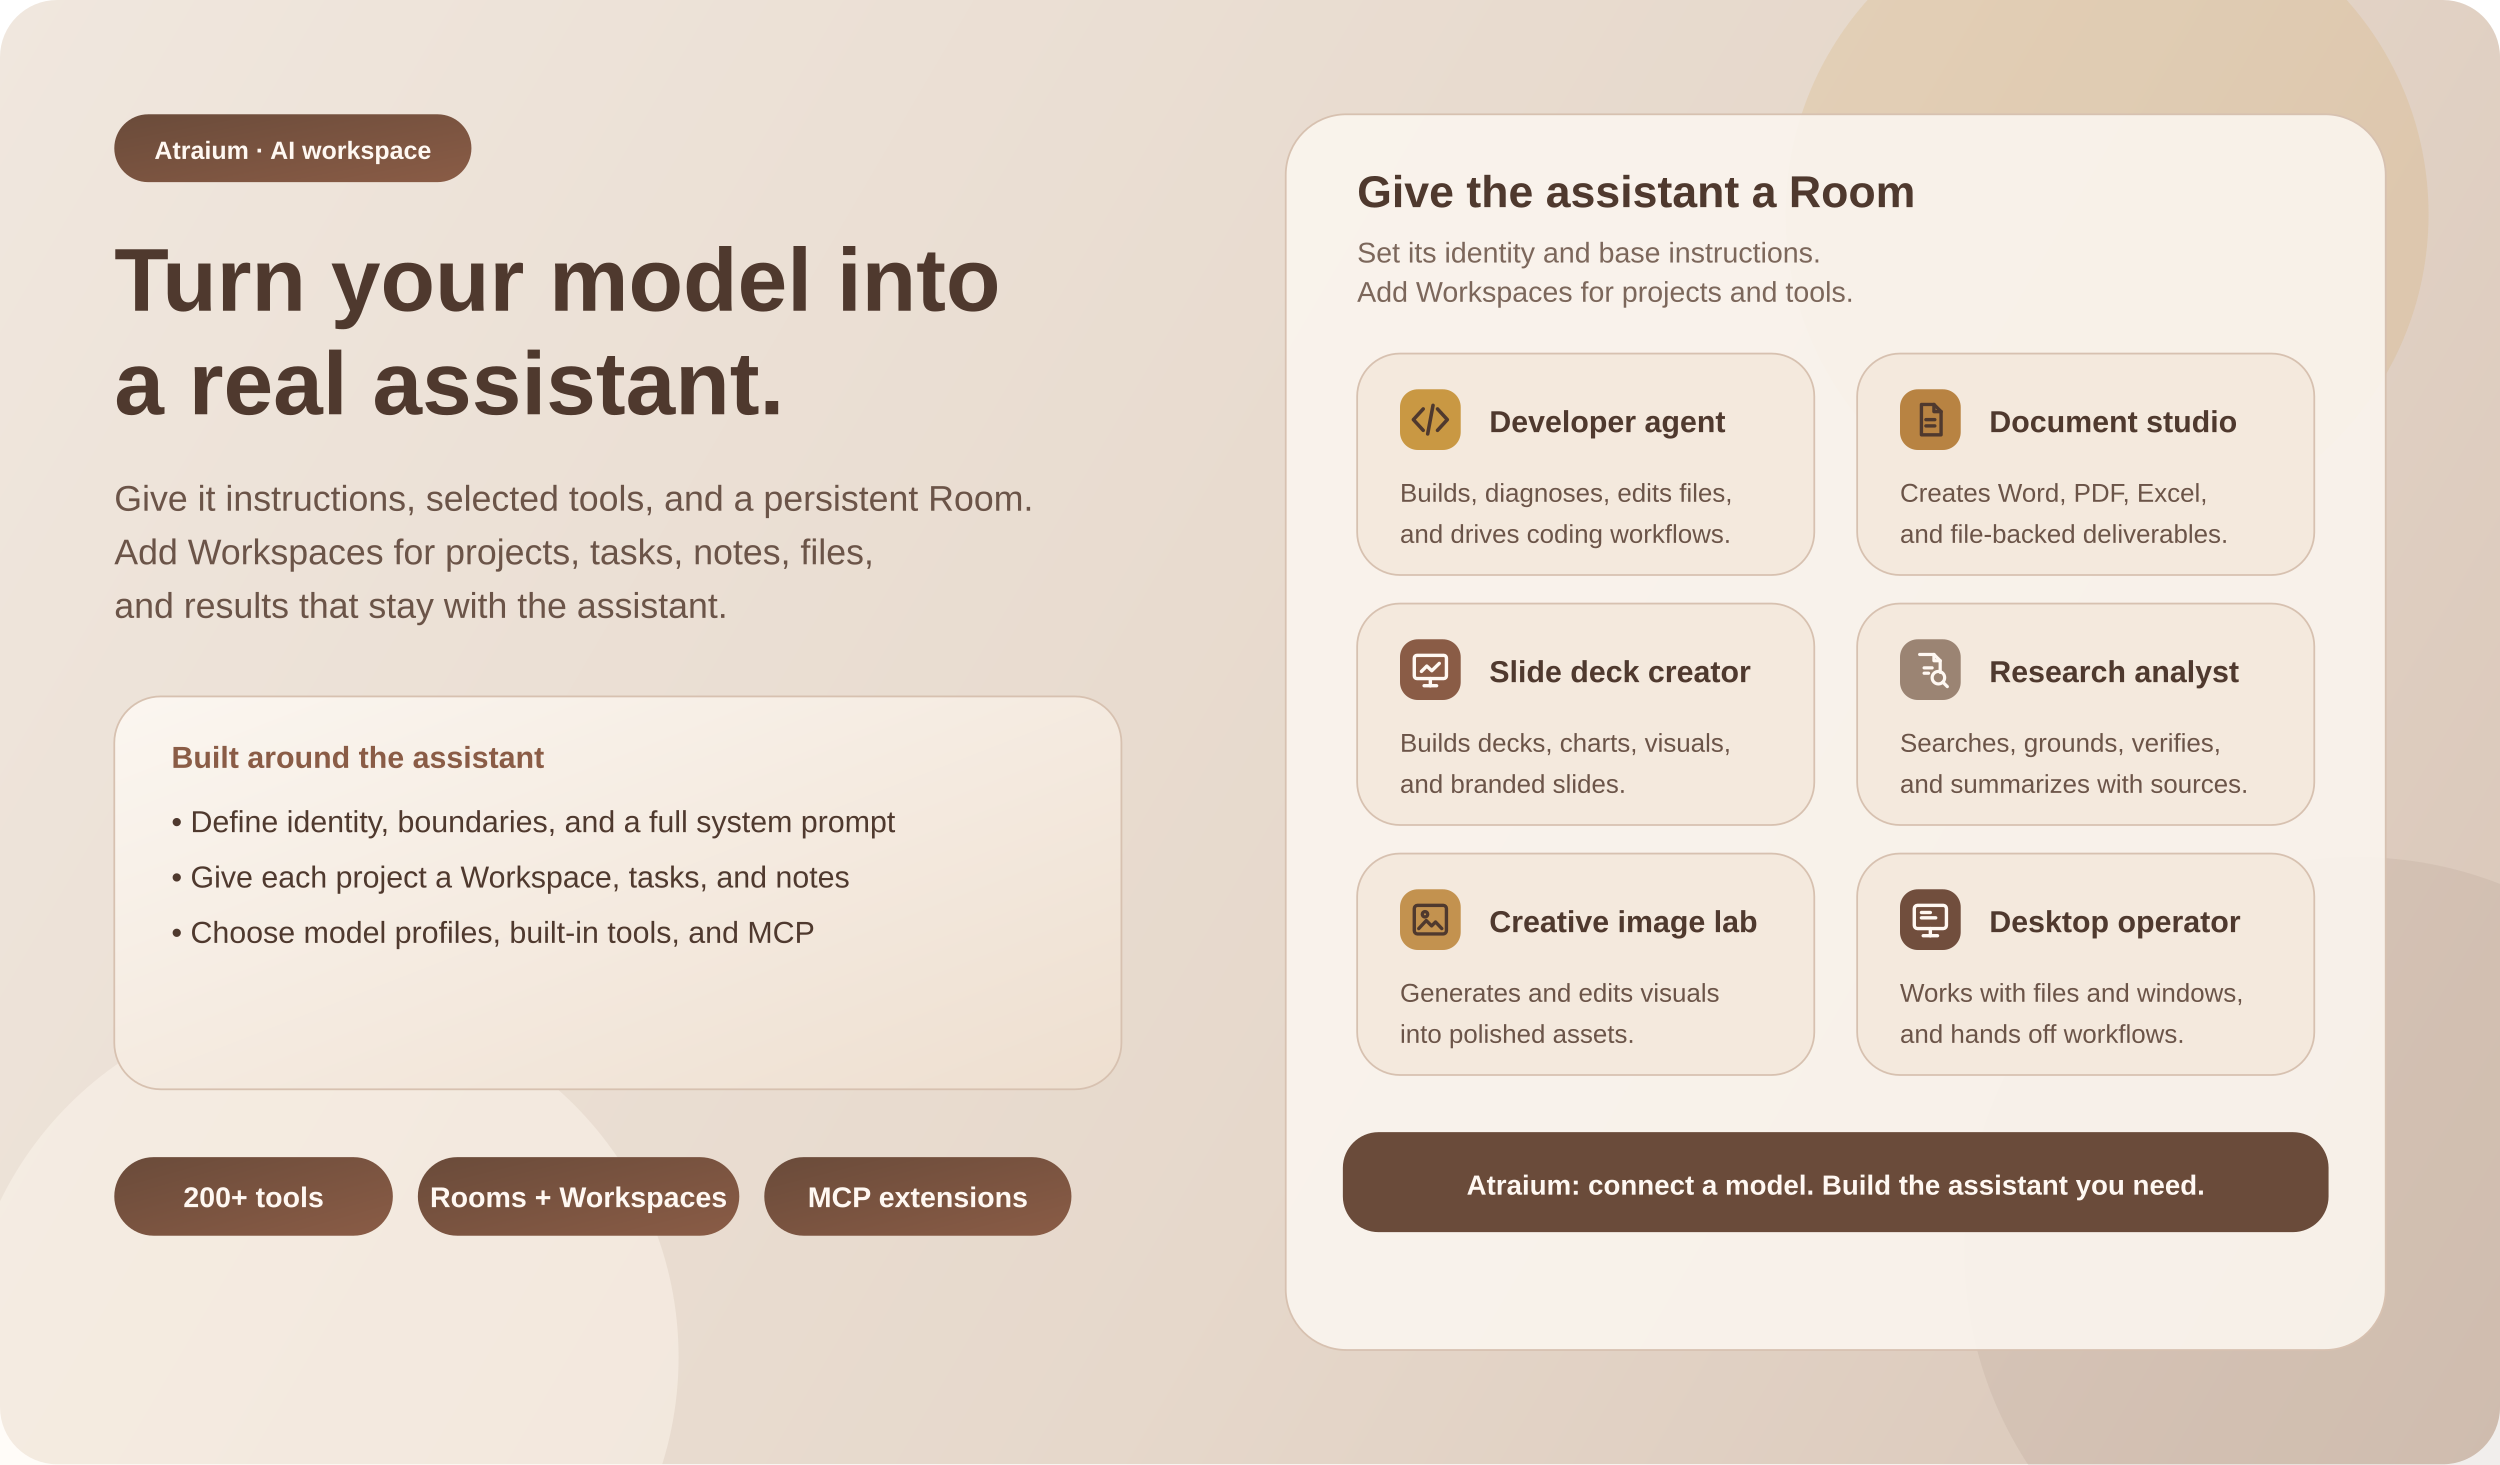
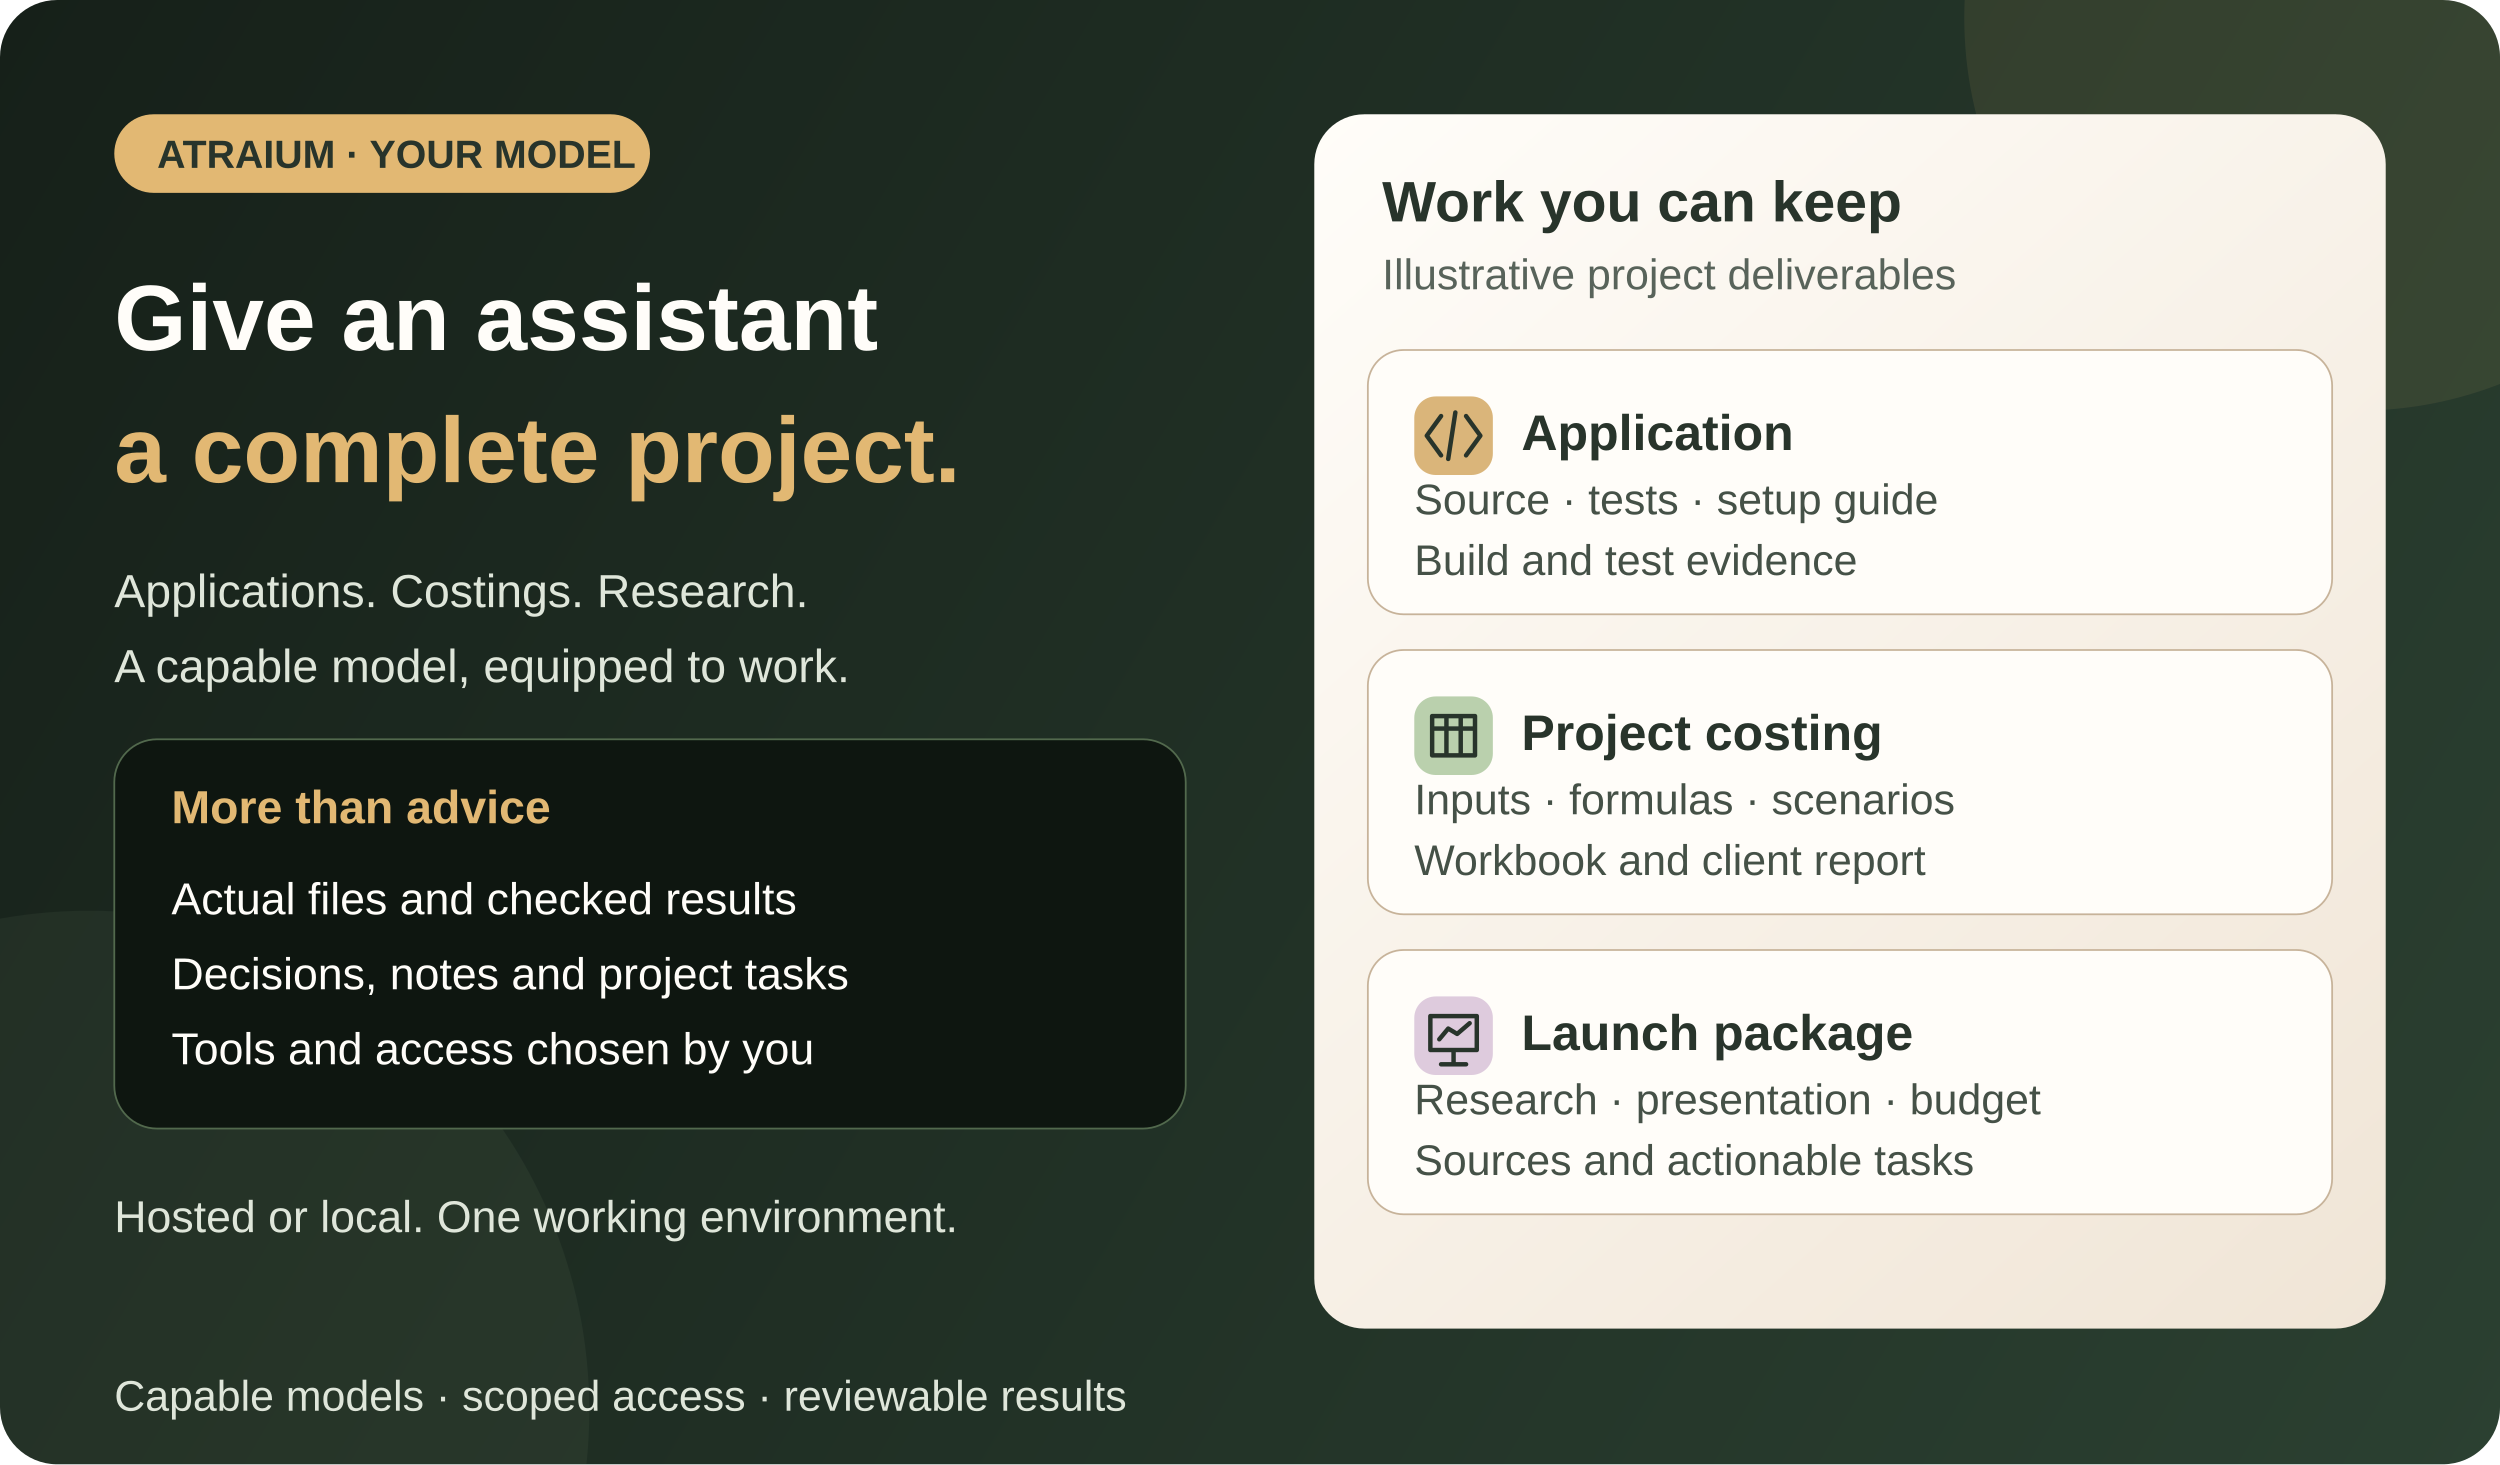
- <svg xmlns="http://www.w3.org/2000/svg" width="1400" height="820" viewBox="0 0 1400 820" fill="none">
+ <svg xmlns="http://www.w3.org/2000/svg" width="1400" height="820" viewBox="0 0 1400 820" fill="none" role="img" aria-labelledby="hero-title hero-desc">
  <defs>
-     <linearGradient id="bg" x1="0" y1="0" x2="1400" y2="820" gradientUnits="userSpaceOnUse">
-       <stop stop-color="#F0E7DE" />
-       <stop offset="0.58" stop-color="#E6D8CB" />
-       <stop offset="1" stop-color="#D8C5B7" />
+     <linearGradient id="hero-bg" x1="0" y1="0" x2="1400" y2="820" gradientUnits="userSpaceOnUse">
+       <stop stop-color="#162019" />
+       <stop offset="1" stop-color="#2B4031" />
    </linearGradient>
-     <linearGradient id="card" x1="0" y1="0" x2="1" y2="1">
-       <stop stop-color="#FBF6F0" />
-       <stop offset="1" stop-color="#EEDFD0" />
+     <linearGradient id="hero-paper" x1="736" y1="64" x2="1336" y2="744" gradientUnits="userSpaceOnUse">
+       <stop stop-color="#FFFDF9" />
+       <stop offset="1" stop-color="#F0E5D6" />
    </linearGradient>
-     <linearGradient id="chip" x1="0" y1="0" x2="1" y2="1">
-       <stop stop-color="#6A4B3A" />
-       <stop offset="1" stop-color="#8A5C46" />
-     </linearGradient>
+     <clipPath id="hero-clip">
+       <rect width="1400" height="820" rx="32" />
+     </clipPath>
  </defs>
-   <rect width="1400" height="820" rx="32" fill="url(#bg)" />
-   <circle cx="1180" cy="120" r="180" fill="#C99843" fill-opacity="0.16" />
-   <circle cx="1320" cy="700" r="220" fill="#9B8473" fill-opacity="0.14" />
-   <circle cx="180" cy="760" r="200" fill="#FFF8EF" fill-opacity="0.44" />
-   <rect x="64" y="64" width="200" height="38" rx="19" fill="url(#chip)" />
-   <text x="164" y="89" text-anchor="middle" fill="#FFF8F2" font-size="14" font-family="Segoe UI, Arial, sans-serif" font-weight="700">
-     Atraium · AI workspace
-   </text>
-   <text x="64" y="174" fill="#4F392E" font-size="50" font-family="Segoe UI, Arial, sans-serif" font-weight="800">
-     Turn your model into
-   </text>
-   <text x="64" y="232" fill="#4F392E" font-size="50" font-family="Segoe UI, Arial, sans-serif" font-weight="800">
-     a real assistant.
-   </text>
-   <text x="64" y="286" fill="#6B5448" font-size="20" font-family="Segoe UI, Arial, sans-serif">
-     Give it instructions, selected tools, and a persistent Room.
-   </text>
-   <text x="64" y="316" fill="#6B5448" font-size="20" font-family="Segoe UI, Arial, sans-serif">
-     Add Workspaces for projects, tasks, notes, files,
-   </text>
-   <text x="64" y="346" fill="#6B5448" font-size="20" font-family="Segoe UI, Arial, sans-serif">
-     and results that stay with the assistant.
-   </text>
-   <rect x="64" y="390" width="564" height="220" rx="26" fill="url(#card)" stroke="#D7C1B0" />
-   <text x="96" y="430" fill="#8A5C46" font-size="17" font-family="Segoe UI, Arial, sans-serif" font-weight="700">
-     Built around the assistant
-   </text>
-   <text x="96" y="466" fill="#4F392E" font-size="17" font-family="Segoe UI, Arial, sans-serif">
-     • Define identity, boundaries, and a full system prompt
-   </text>
-   <text x="96" y="497" fill="#4F392E" font-size="17" font-family="Segoe UI, Arial, sans-serif">
-     • Give each project a Workspace, tasks, and notes
-   </text>
-   <text x="96" y="528" fill="#4F392E" font-size="17" font-family="Segoe UI, Arial, sans-serif">
-     • Choose model profiles, built-in tools, and MCP
-   </text>
-   <rect x="64" y="648" width="156" height="44" rx="22" fill="url(#chip)" />
-   <text x="142" y="676" text-anchor="middle" fill="#FFF8F2" font-size="16" font-family="Segoe UI, Arial, sans-serif" font-weight="700">
-     200+ tools
-   </text>
-   <rect x="234" y="648" width="180" height="44" rx="22" fill="url(#chip)" />
-   <text x="324" y="676" text-anchor="middle" fill="#FFF8F2" font-size="16" font-family="Segoe UI, Arial, sans-serif" font-weight="700">
-     Rooms + Workspaces
-   </text>
-   <rect x="428" y="648" width="172" height="44" rx="22" fill="url(#chip)" />
-   <text x="514" y="676" text-anchor="middle" fill="#FFF8F2" font-size="16" font-family="Segoe UI, Arial, sans-serif" font-weight="700">
-     MCP extensions
-   </text>
-   <rect x="720" y="64" width="616" height="692" rx="34" fill="#FBF5EF" fill-opacity="0.9" stroke="#D7C1B0" />
-   <text x="760" y="116" fill="#4F392E" font-size="25" font-family="Segoe UI, Arial, sans-serif" font-weight="800">
-     Give the assistant a Room
-   </text>
-   <text x="760" y="147" fill="#7C675B" font-size="16" font-family="Segoe UI, Arial, sans-serif">
-     Set its identity and base instructions.
-   </text>
-   <text x="760" y="169" fill="#7C675B" font-size="16" font-family="Segoe UI, Arial, sans-serif">
-     Add Workspaces for projects and tools.
-   </text>
-   <rect x="760" y="198" width="256" height="124" rx="24" fill="#F4E9DD" stroke="#D7C1B0" />
-   <rect x="784" y="218" width="34" height="34" rx="10" fill="#C99843" />
-   <g transform="translate(789 223)" fill="none" stroke="#4F392E" stroke-width="2" stroke-linecap="round" stroke-linejoin="round">
-     <path d="M8 6 2.5 12 8 18" />
-     <path d="m16 6 5.5 6-5.5 6" />
-     <path d="m13.5 4-3 16" />
+   <g clip-path="url(#hero-clip)">
+     <rect width="1400" height="820" fill="url(#hero-bg)" />
+     <circle cx="1320" cy="10" r="220" fill="#E2B873" opacity=".09" />
+     <circle cx="50" cy="790" r="280" fill="#88A281" opacity=".08" />
  </g>
-   <text x="834" y="242" fill="#4F392E" font-size="17" font-family="Segoe UI, Arial, sans-serif" font-weight="800">
-     Developer agent
-   </text>
-   <text x="784" y="281" fill="#6B5448" font-size="14.5" font-family="Segoe UI, Arial, sans-serif">
-     Builds, diagnoses, edits files,
-   </text>
-   <text x="784" y="304" fill="#6B5448" font-size="14.5" font-family="Segoe UI, Arial, sans-serif">
-     and drives coding workflows.
-   </text>
-   <rect x="1040" y="198" width="256" height="124" rx="24" fill="#F4E9DD" stroke="#D7C1B0" />
-   <rect x="1064" y="218" width="34" height="34" rx="10" fill="#B88342" />
-   <g transform="translate(1069 223)" fill="none" stroke="#4F392E" stroke-width="1.9" stroke-linecap="round" stroke-linejoin="round">
-     <path d="M7 3.5h7l4 4v13H7z" />
-     <path d="M14 3.5v4h4" />
-     <path d="M9.5 12h5" />
-     <path d="M9.5 15.5h5" />
+   <g font-family="Segoe UI, Arial, sans-serif">
+     <g data-bounds="48 48 632 712">
+       <rect x="64" y="64" width="300" height="44" rx="22" fill="#E2B873" />
+       <text x="88" y="94" fill="#28342B" font-size="22" font-weight="700">ATRAIUM · YOUR MODEL</text>
+       <text x="64" y="196" fill="#FFFDF9" font-size="52" font-weight="750">Give an assistant</text>
+       <text x="64" y="270" fill="#E2B873" font-size="52" font-weight="750">a complete project.</text>
+       <text x="64" y="340" fill="#DFE6DA" font-size="26">Applications. Costings. Research.</text>
+       <text x="64" y="382" fill="#DFE6DA" font-size="26">A capable model, equipped to work.</text>
+       <rect x="64" y="414" width="600" height="218" rx="24" fill="#0E1610" stroke="#52694D" />
+       <text x="96" y="461" fill="#E2B873" font-size="26" font-weight="700">More than advice</text>
+       <text x="96" y="512" fill="#FFFDF9" font-size="25">Actual files and checked results</text>
+       <text x="96" y="554" fill="#FFFDF9" font-size="25">Decisions, notes and project tasks</text>
+       <text x="96" y="596" fill="#FFFDF9" font-size="25">Tools and access chosen by you</text>
+       <text x="64" y="690" fill="#DFE6DA" font-size="25">Hosted or local. One working environment.</text>
+     </g>
+     <rect x="736" y="64" width="600" height="680" rx="28" fill="url(#hero-paper)" />
+     <text x="774" y="124" fill="#28342B" font-size="32" font-weight="750">Work you can keep</text>
+     <text x="774" y="162" fill="#58635A" font-size="24">Illustrative project deliverables</text>
+     <g data-bounds="766 196 540 148">
+       <rect x="766" y="196" width="540" height="148" rx="20" fill="#FFFDF9" stroke="#C7B39A" />
+       <rect x="792" y="222" width="44" height="44" rx="12" fill="#DAB57A" />
+       <path d="m807 233-8 11 8 11m14-22 8 11-8 11m-6-24-4 26" stroke="#28342B" stroke-width="2.5" stroke-linecap="round" stroke-linejoin="round" />
+       <text x="852" y="252" fill="#28342B" font-size="28" font-weight="700">Application</text>
+       <text x="792" y="288" fill="#455147" font-size="24">Source · tests · setup guide</text>
+       <text x="792" y="322" fill="#455147" font-size="24">Build and test evidence</text>
+     </g>
+     <g data-bounds="766 364 540 148">
+       <rect x="766" y="364" width="540" height="148" rx="20" fill="#FFFDF9" stroke="#C7B39A" />
+       <rect x="792" y="390" width="44" height="44" rx="12" fill="#BAD0AD" />
+       <path d="M802 401h24v22h-24zm0 7h24m-16-7v22m8-22v22" stroke="#28342B" stroke-width="2.5" stroke-linejoin="round" />
+       <text x="852" y="420" fill="#28342B" font-size="28" font-weight="700">Project costing</text>
+       <text x="792" y="456" fill="#455147" font-size="24">Inputs · formulas · scenarios</text>
+       <text x="792" y="490" fill="#455147" font-size="24">Workbook and client report</text>
+     </g>
+     <g data-bounds="766 532 540 148">
+       <rect x="766" y="532" width="540" height="148" rx="20" fill="#FFFDF9" stroke="#C7B39A" />
+       <rect x="792" y="558" width="44" height="44" rx="12" fill="#DECBDD" />
+       <path d="M801 569h26v19h-26zm13 19v8m-7 0h14m-15-14 5-6 5 3 7-6" stroke="#28342B" stroke-width="2.5" stroke-linecap="round" stroke-linejoin="round" />
+       <text x="852" y="588" fill="#28342B" font-size="28" font-weight="700">Launch package</text>
+       <text x="792" y="624" fill="#455147" font-size="24">Research · presentation · budget</text>
+       <text x="792" y="658" fill="#455147" font-size="24">Sources and actionable tasks</text>
+     </g>
+     <text x="64" y="790" fill="#DFE6DA" font-size="24">Capable models · scoped access · reviewable results</text>
  </g>
-   <text x="1114" y="242" fill="#4F392E" font-size="17" font-family="Segoe UI, Arial, sans-serif" font-weight="800">
-     Document studio
-   </text>
-   <text x="1064" y="281" fill="#6B5448" font-size="14.5" font-family="Segoe UI, Arial, sans-serif">
-     Creates Word, PDF, Excel,
-   </text>
-   <text x="1064" y="304" fill="#6B5448" font-size="14.5" font-family="Segoe UI, Arial, sans-serif">
-     and file-backed deliverables.
-   </text>
-   <rect x="760" y="338" width="256" height="124" rx="24" fill="#F4E9DD" stroke="#D7C1B0" />
-   <rect x="784" y="358" width="34" height="34" rx="10" fill="#8A5C46" />
-   <g transform="translate(789 363)" fill="none" stroke="#FFF8F2" stroke-width="1.9" stroke-linecap="round" stroke-linejoin="round">
-     <rect x="3" y="4" width="18" height="13" rx="1.5" />
-     <path d="M12 17v4" />
-     <path d="M8.5 21h7" />
-     <path d="m7 13 3-3 2.8 2.6 4.2-4.1" />
-   </g>
-   <text x="834" y="382" fill="#4F392E" font-size="17" font-family="Segoe UI, Arial, sans-serif" font-weight="800">
-     Slide deck creator
-   </text>
-   <text x="784" y="421" fill="#6B5448" font-size="14.5" font-family="Segoe UI, Arial, sans-serif">
-     Builds decks, charts, visuals,
-   </text>
-   <text x="784" y="444" fill="#6B5448" font-size="14.5" font-family="Segoe UI, Arial, sans-serif">
-     and branded slides.
-   </text>
-   <rect x="1040" y="338" width="256" height="124" rx="24" fill="#F4E9DD" stroke="#D7C1B0" />
-   <rect x="1064" y="358" width="34" height="34" rx="10" fill="#9B8473" />
-   <g transform="translate(1069 363)" fill="none" stroke="#FFF8F2" stroke-width="1.8" stroke-linecap="round" stroke-linejoin="round">
-     <path d="M6 3.5h8l3.5 3.5v6.5" />
-     <path d="M14 3.5V7h3.5" />
-     <path d="M8.5 11h4.5" />
-     <path d="M8.5 14h2.5" />
-     <circle cx="16.5" cy="16.5" r="3.5" />
-     <path d="m19 19 2.5 2.5" />
-   </g>
-   <text x="1114" y="382" fill="#4F392E" font-size="17" font-family="Segoe UI, Arial, sans-serif" font-weight="800">
-     Research analyst
-   </text>
-   <text x="1064" y="421" fill="#6B5448" font-size="14.5" font-family="Segoe UI, Arial, sans-serif">
-     Searches, grounds, verifies,
-   </text>
-   <text x="1064" y="444" fill="#6B5448" font-size="14.5" font-family="Segoe UI, Arial, sans-serif">
-     and summarizes with sources.
-   </text>
-   <rect x="760" y="478" width="256" height="124" rx="24" fill="#F4E9DD" stroke="#D7C1B0" />
-   <rect x="784" y="498" width="34" height="34" rx="10" fill="#C3924F" />
-   <g transform="translate(789 503)" fill="none" stroke="#4F392E" stroke-width="1.9" stroke-linecap="round" stroke-linejoin="round">
-     <rect x="3" y="4" width="18" height="16" rx="1.8" />
-     <circle cx="9" cy="9" r="1.5" />
-     <path d="m5.5 17 4.2-4.5 3 3 2.2-2.2 3.5 3.7" />
-   </g>
-   <text x="834" y="522" fill="#4F392E" font-size="17" font-family="Segoe UI, Arial, sans-serif" font-weight="800">
-     Creative image lab
-   </text>
-   <text x="784" y="561" fill="#6B5448" font-size="14.5" font-family="Segoe UI, Arial, sans-serif">
-     Generates and edits visuals
-   </text>
-   <text x="784" y="584" fill="#6B5448" font-size="14.5" font-family="Segoe UI, Arial, sans-serif">
-     into polished assets.
-   </text>
-   <rect x="1040" y="478" width="256" height="124" rx="24" fill="#F4E9DD" stroke="#D7C1B0" />
-   <rect x="1064" y="498" width="34" height="34" rx="10" fill="#714E3D" />
-   <g transform="translate(1069 503)" fill="none" stroke="#FFF8F2" stroke-width="1.9" stroke-linecap="round" stroke-linejoin="round">
-     <rect x="3" y="4" width="18" height="13" rx="1.8" />
-     <path d="M12 17v4" />
-     <path d="M8 21h8" />
-     <path d="M7 8h5" />
-     <path d="M7 11h8" />
-   </g>
-   <text x="1114" y="522" fill="#4F392E" font-size="17" font-family="Segoe UI, Arial, sans-serif" font-weight="800">
-     Desktop operator
-   </text>
-   <text x="1064" y="561" fill="#6B5448" font-size="14.5" font-family="Segoe UI, Arial, sans-serif">
-     Works with files and windows,
-   </text>
-   <text x="1064" y="584" fill="#6B5448" font-size="14.5" font-family="Segoe UI, Arial, sans-serif">
-     and hands off workflows.
-   </text>
-   <rect x="752" y="634" width="552" height="56" rx="20" fill="#6A4B3A" />
-   <text x="1028" y="669" text-anchor="middle" fill="#FFF8F2" font-size="15.5" font-family="Segoe UI, Arial, sans-serif" font-weight="700">
-     Atraium: connect a model. Build the assistant you need.
-   </text>
</svg>
